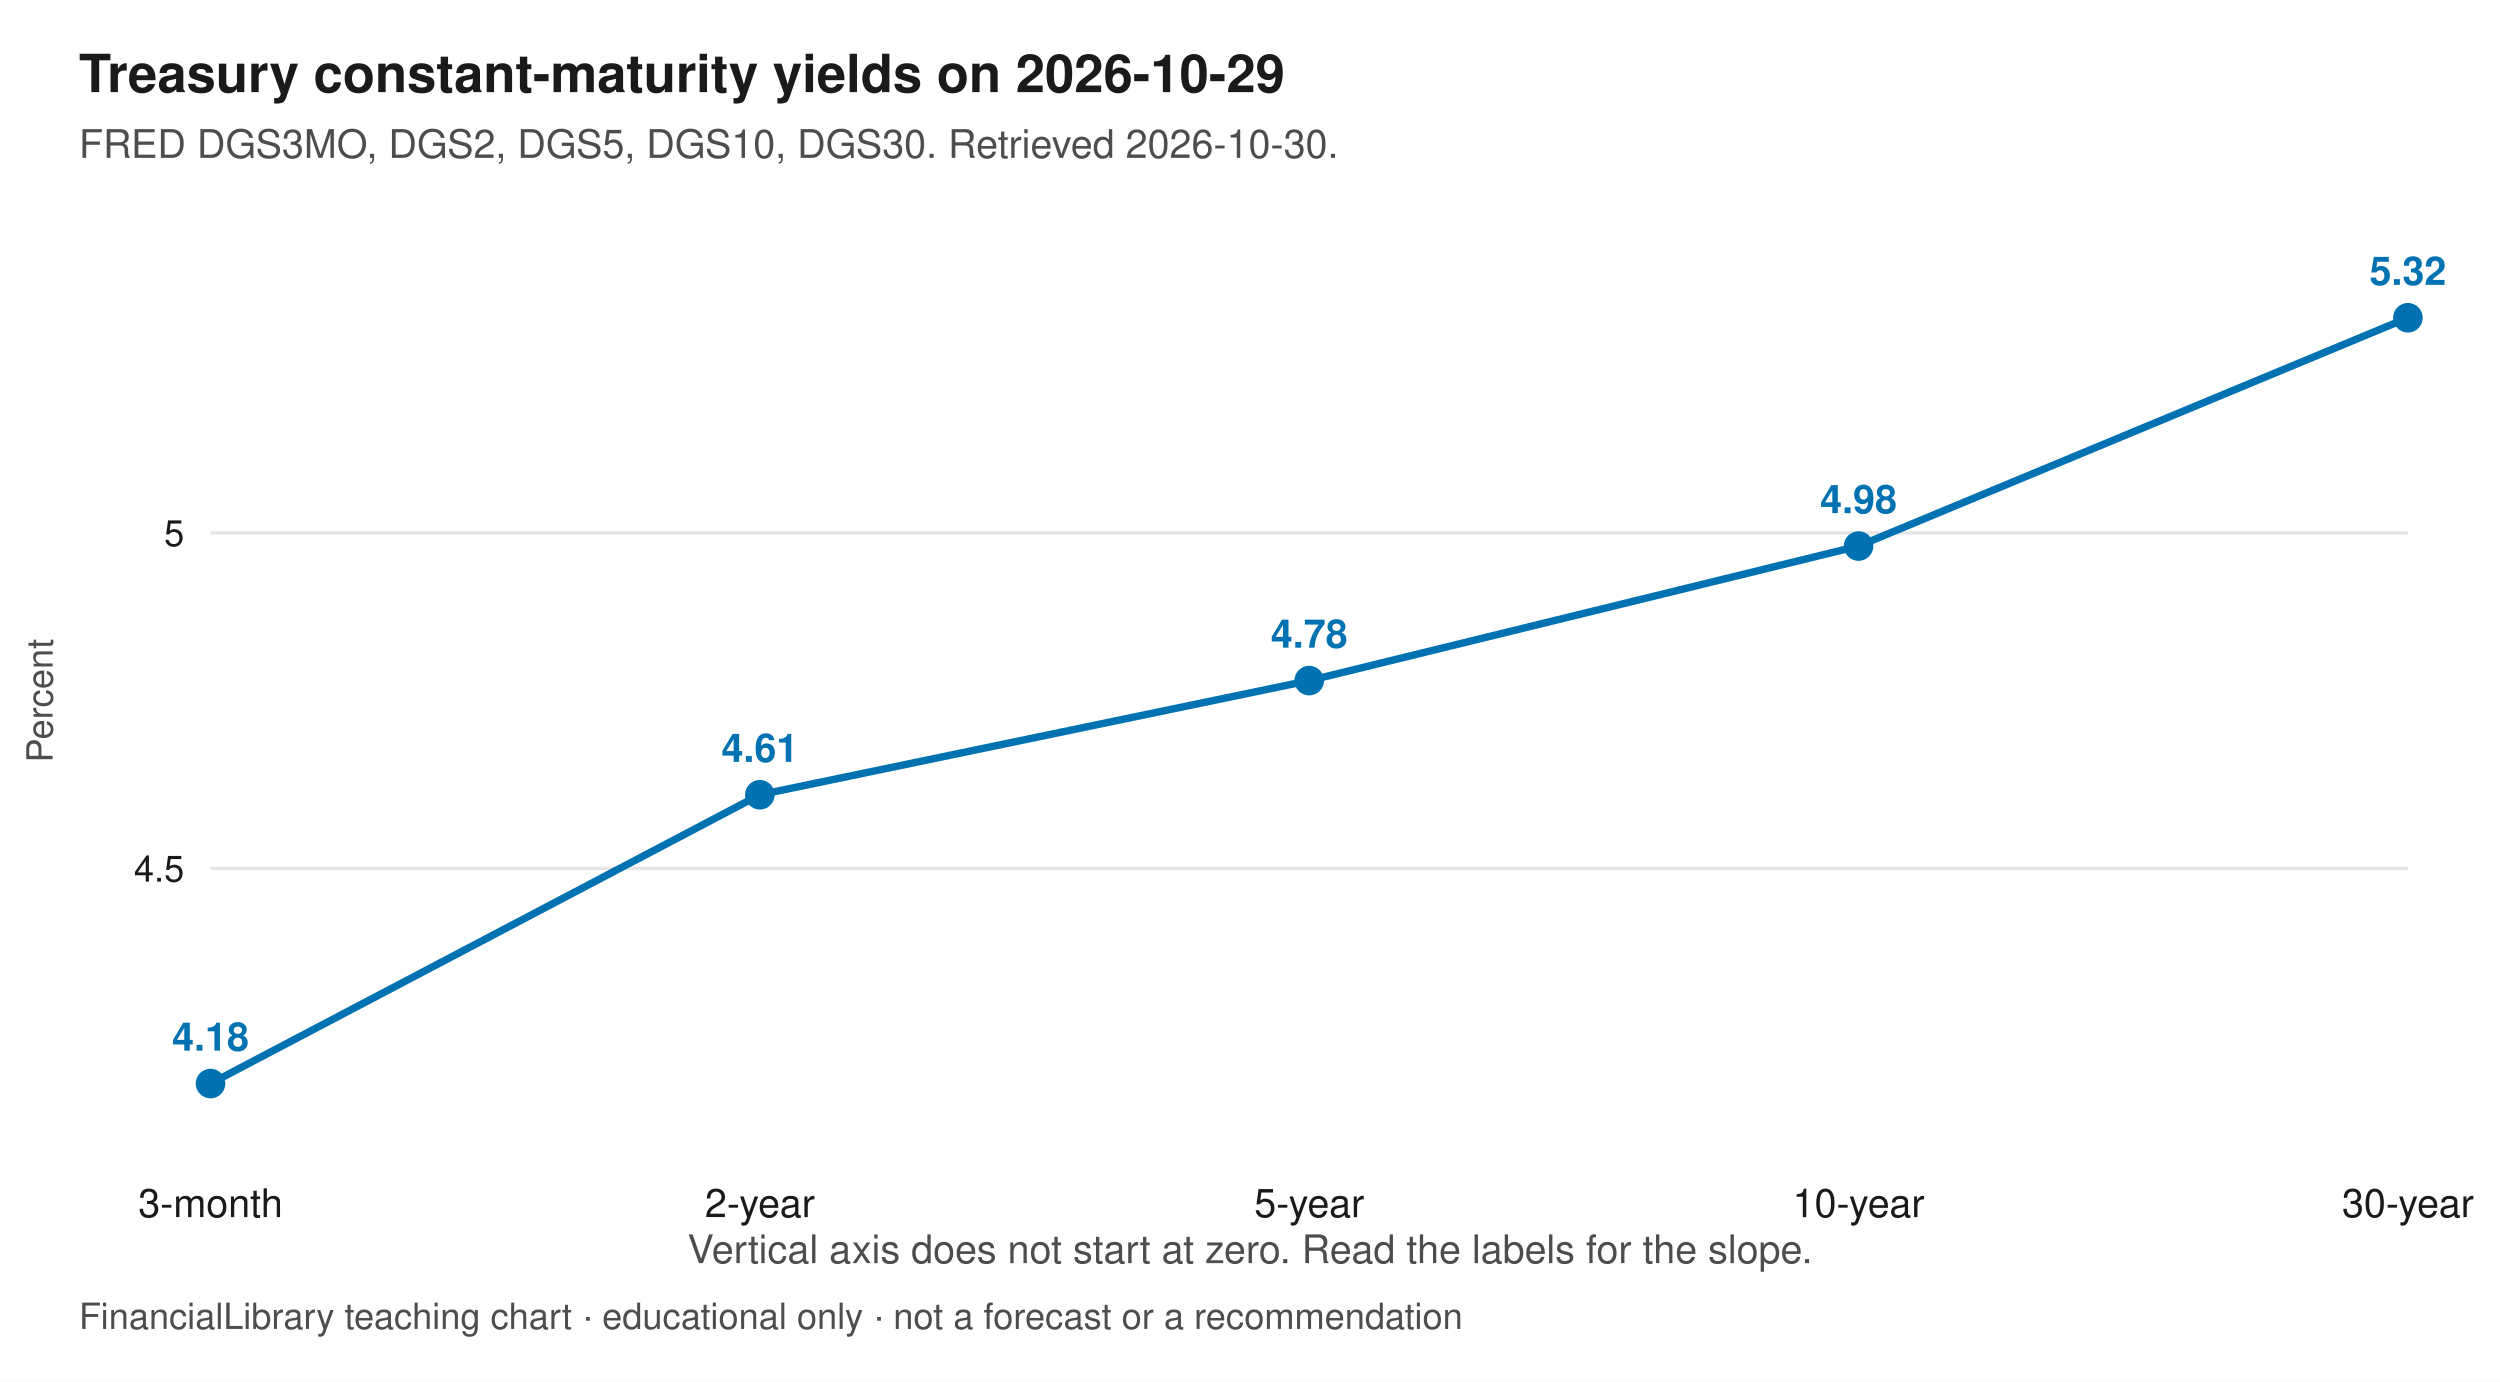
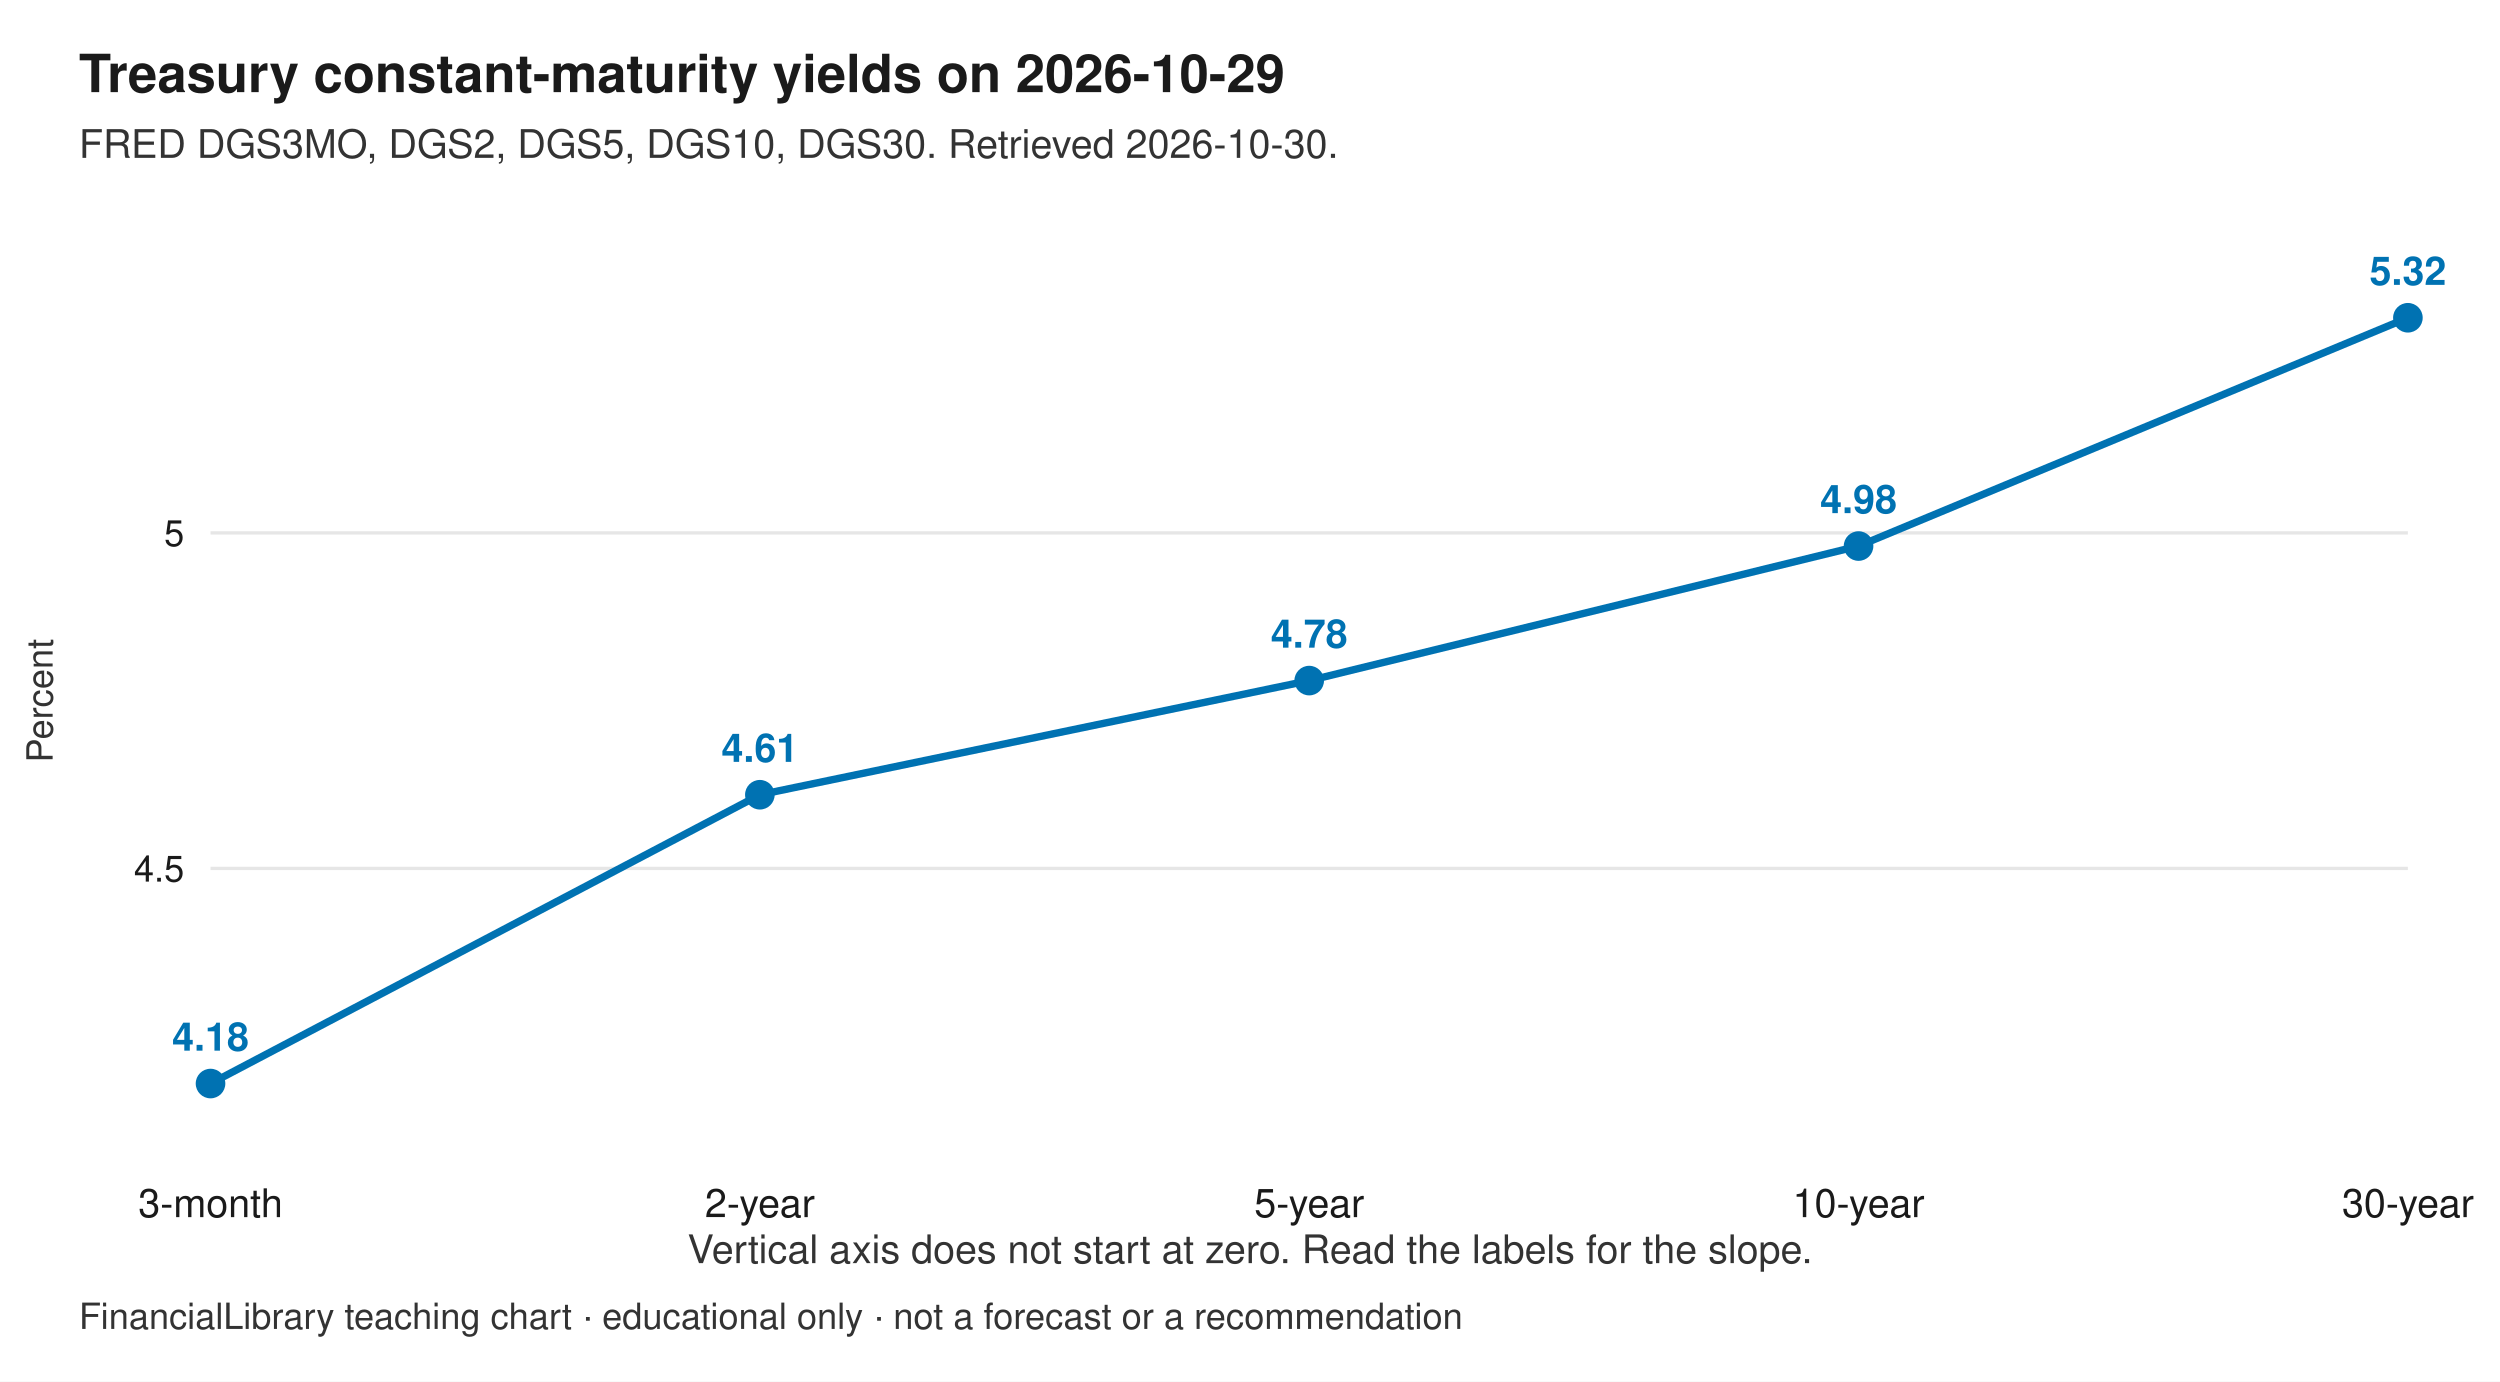
<svg xmlns="http://www.w3.org/2000/svg" width="760" height="420" viewBox="0 0 760 420" role="img" aria-labelledby="title-yield-curve-snapshot desc-yield-curve-snapshot">
  <rect width="760" height="420" fill="#FFFFFF" />
  <text x="24" y="28" fill="#1A1A1A" font-size="16" font-weight="700" font-family="Segoe UI, Helvetica, Arial, sans-serif">Treasury constant-maturity yields on 2026-10-29</text>
-   <text x="24" y="48" fill="#4D4D4D" font-size="12" font-family="Segoe UI, Helvetica, Arial, sans-serif">FRED DGS3MO, DGS2, DGS5, DGS10, DGS30. Retrieved 2026-10-30.</text>
+   <text x="24" y="48" fill="#333333" font-size="12" font-family="Segoe UI, Helvetica, Arial, sans-serif">FRED DGS3MO, DGS2, DGS5, DGS10, DGS30. Retrieved 2026-10-30.</text>
  <line x1="64" y1="264.0" x2="732" y2="264.0" stroke="#E6E6E6" />
  <text x="56" y="268.0" text-anchor="end" fill="#1A1A1A" font-size="11" font-family="Segoe UI, Helvetica, Arial, sans-serif">4.5</text>
  <line x1="64" y1="162.0" x2="732" y2="162.0" stroke="#E6E6E6" />
  <text x="56" y="166.0" text-anchor="end" fill="#1A1A1A" font-size="11" font-family="Segoe UI, Helvetica, Arial, sans-serif">5</text>
-   <text x="16" y="213" fill="#4D4D4D" font-size="11" transform="rotate(-90 16 213)" text-anchor="middle" font-family="Segoe UI, Helvetica, Arial, sans-serif">Percent</text>
+   <text x="16" y="213" fill="#333333" font-size="11" transform="rotate(-90 16 213)" text-anchor="middle" font-family="Segoe UI, Helvetica, Arial, sans-serif">Percent</text>
  <circle cx="64.0" cy="329.4" r="4.5" fill="#0072B2" />
  <text x="64.0" y="319.4" text-anchor="middle" fill="#0072B2" font-size="12" font-weight="700" font-family="Segoe UI, Helvetica, Arial, sans-serif">4.18</text>
  <text x="64.0" y="370" text-anchor="middle" fill="#1A1A1A" font-size="12" font-family="Segoe UI, Helvetica, Arial, sans-serif">3-month</text>
  <circle cx="231.0" cy="241.6" r="4.5" fill="#0072B2" />
  <text x="231.0" y="231.6" text-anchor="middle" fill="#0072B2" font-size="12" font-weight="700" font-family="Segoe UI, Helvetica, Arial, sans-serif">4.61</text>
  <text x="231.0" y="370" text-anchor="middle" fill="#1A1A1A" font-size="12" font-family="Segoe UI, Helvetica, Arial, sans-serif">2-year</text>
  <circle cx="398.0" cy="206.9" r="4.5" fill="#0072B2" />
  <text x="398.0" y="196.9" text-anchor="middle" fill="#0072B2" font-size="12" font-weight="700" font-family="Segoe UI, Helvetica, Arial, sans-serif">4.78</text>
  <text x="398.0" y="370" text-anchor="middle" fill="#1A1A1A" font-size="12" font-family="Segoe UI, Helvetica, Arial, sans-serif">5-year</text>
  <circle cx="565.0" cy="166.0" r="4.5" fill="#0072B2" />
  <text x="565.0" y="156.0" text-anchor="middle" fill="#0072B2" font-size="12" font-weight="700" font-family="Segoe UI, Helvetica, Arial, sans-serif">4.98</text>
  <text x="565.0" y="370" text-anchor="middle" fill="#1A1A1A" font-size="12" font-family="Segoe UI, Helvetica, Arial, sans-serif">10-year</text>
  <circle cx="732.0" cy="96.6" r="4.5" fill="#0072B2" />
  <text x="732.0" y="86.6" text-anchor="middle" fill="#0072B2" font-size="12" font-weight="700" font-family="Segoe UI, Helvetica, Arial, sans-serif">5.32</text>
  <text x="732.0" y="370" text-anchor="middle" fill="#1A1A1A" font-size="12" font-family="Segoe UI, Helvetica, Arial, sans-serif">30-year</text>
  <polyline fill="none" stroke="#0072B2" stroke-width="2.25" points="64.0,329.4 231.0,241.6 398.0,206.9 565.0,166.0 732.0,96.6" />
-   <text x="380" y="384" text-anchor="middle" fill="#4D4D4D" font-size="12" font-family="Segoe UI, Helvetica, Arial, sans-serif">Vertical axis does not start at zero. Read the labels for the slope.</text>
-   <text x="24" y="404" fill="#4D4D4D" font-size="11" font-family="Segoe UI, Helvetica, Arial, sans-serif">FinancialLibrary teaching chart · educational only · not a forecast or a recommendation</text>
+   <text x="380" y="384" text-anchor="middle" fill="#333333" font-size="12" font-family="Segoe UI, Helvetica, Arial, sans-serif">Vertical axis does not start at zero. Read the labels for the slope.</text>
+   <text x="24" y="404" fill="#333333" font-size="11" font-family="Segoe UI, Helvetica, Arial, sans-serif">FinancialLibrary teaching chart · educational only · not a forecast or a recommendation</text>
</svg>
